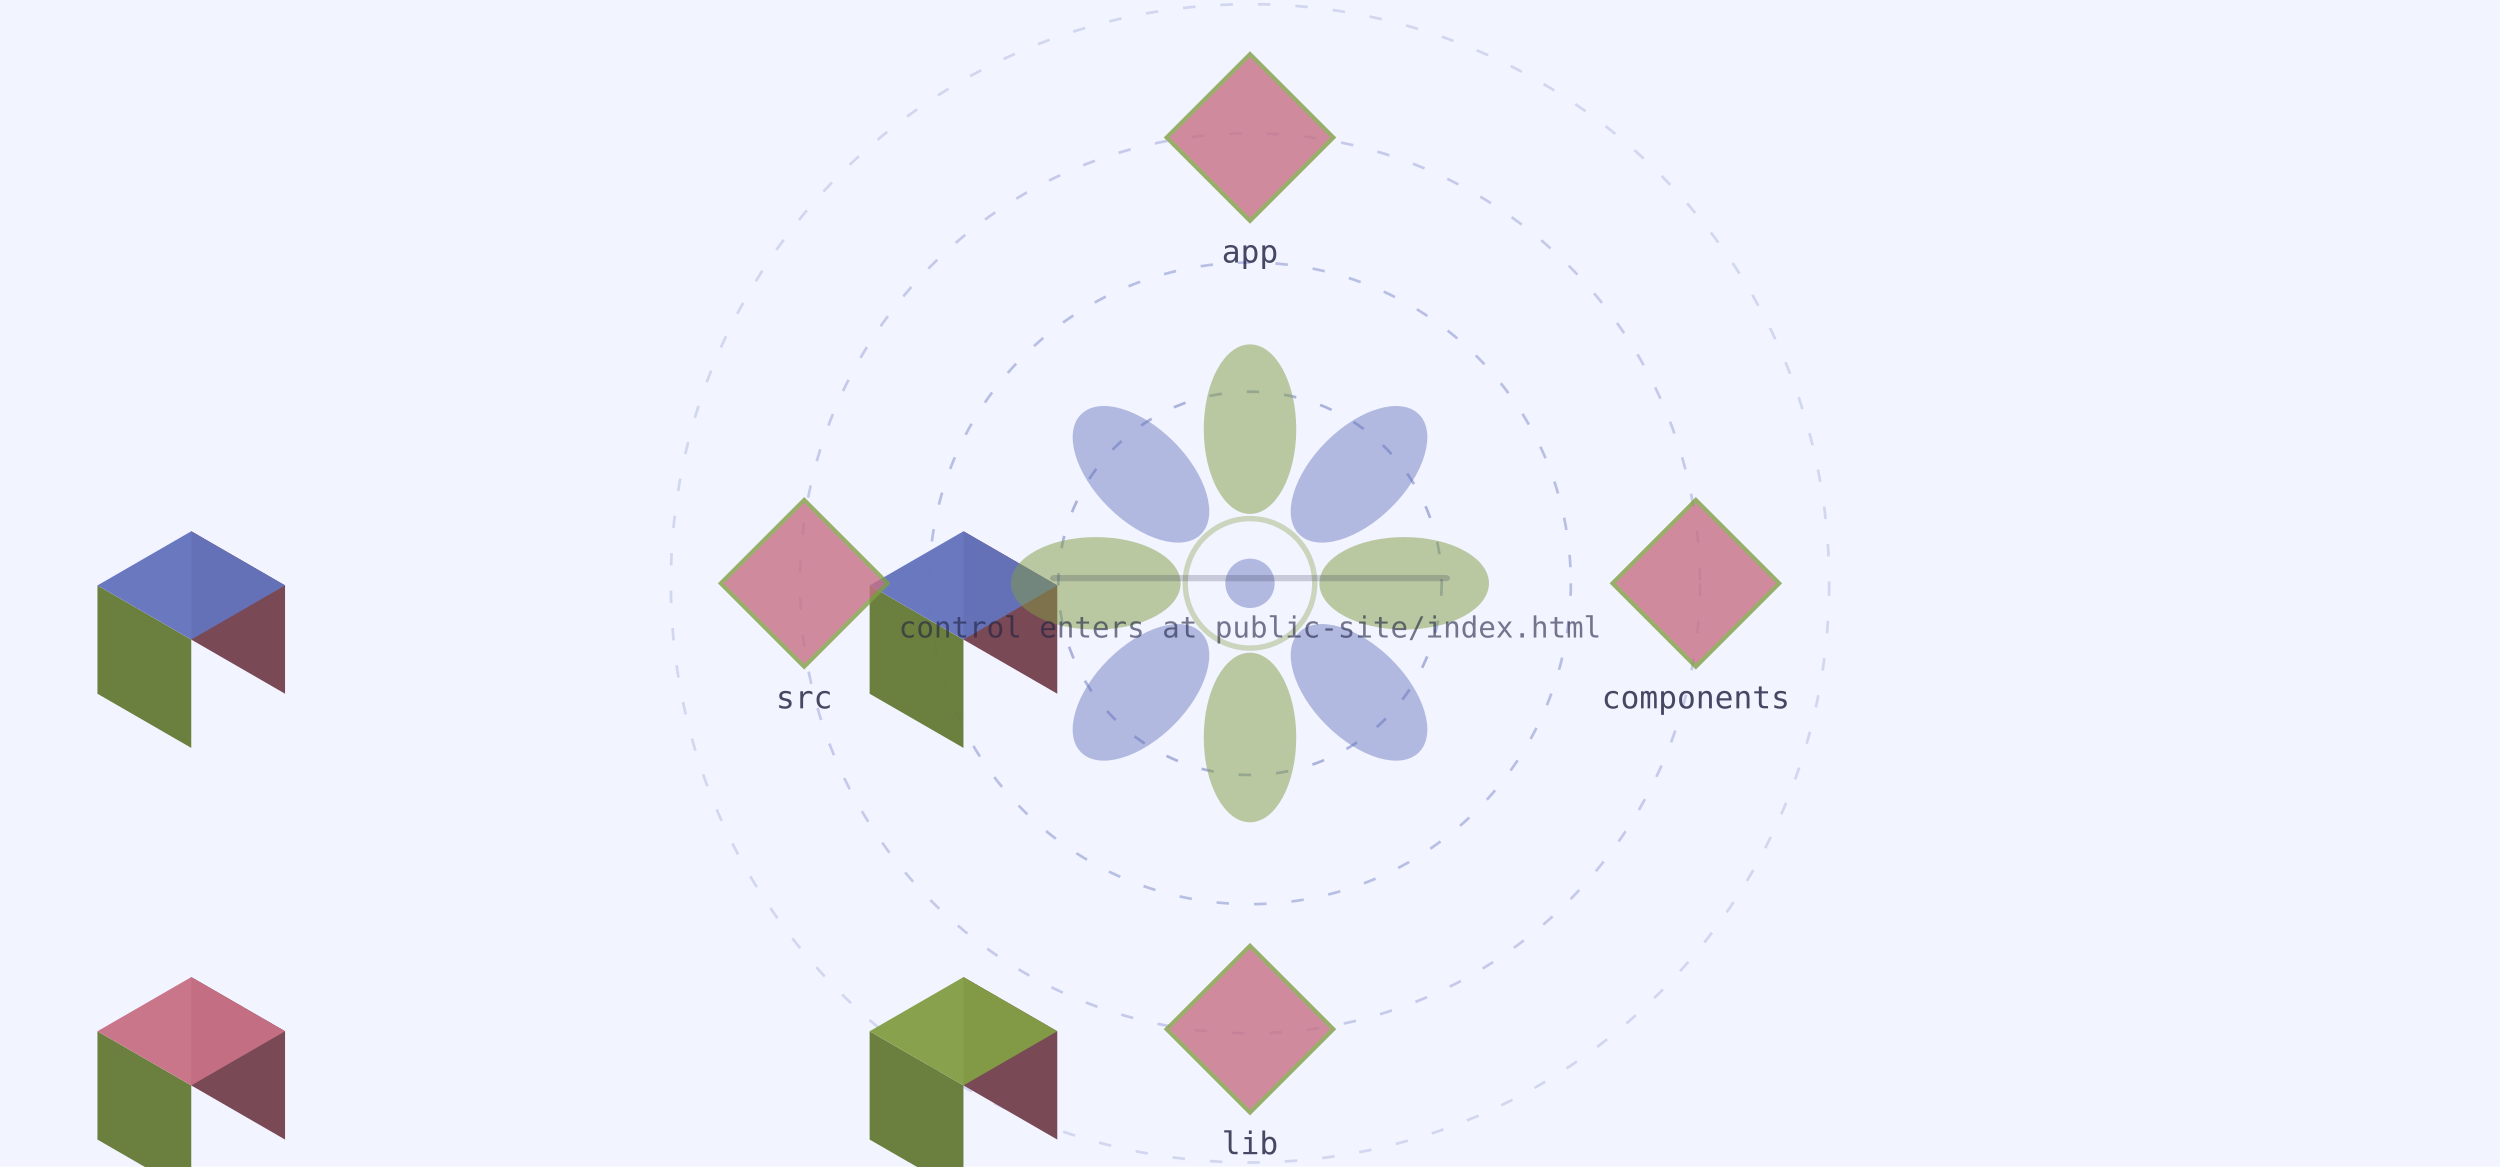
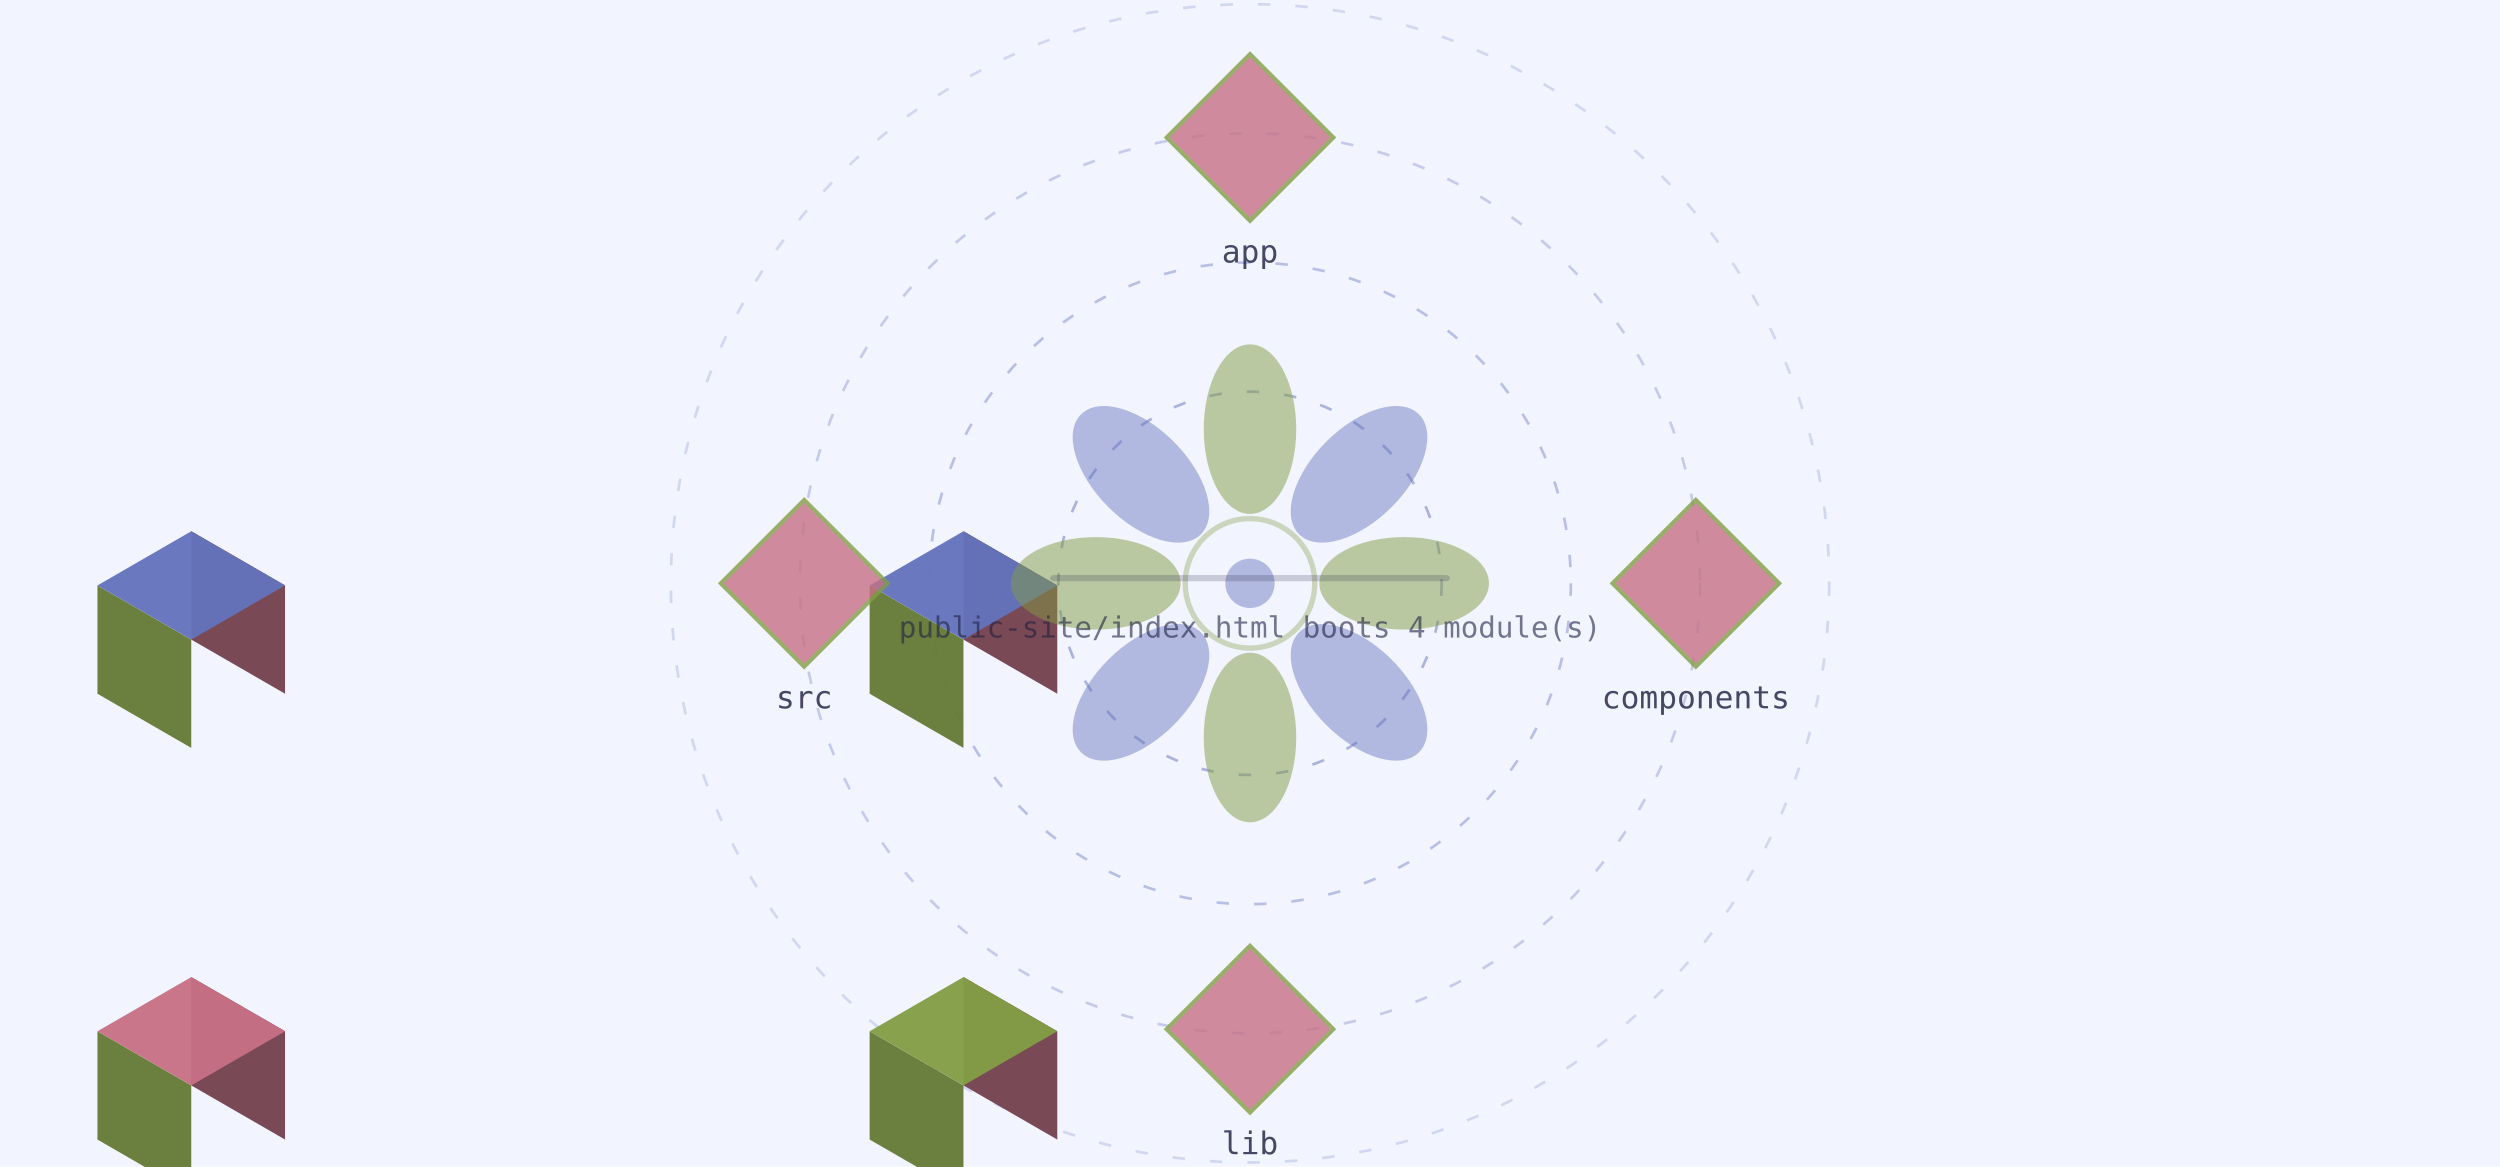
<svg xmlns="http://www.w3.org/2000/svg" viewBox="0 0 1200 560" width="1200" height="560" role="img" aria-label="interceptorgrid workflow">
  <rect width="1200" height="560" fill="#f2f4ff" />
  <defs>
    <linearGradient id="gk" x1="0" y1="0" x2="1" y2="1">
      <stop offset="0%" stop-color="#6473bc" />
      <stop offset="100%" stop-color="#829d44" />
    </linearGradient>
  </defs>
  <circle cx="600.00" cy="280.00" r="92.00" fill="none" stroke="rgba(100,115,188,0.500)" stroke-width="1.30" opacity="1.00" stroke-dasharray="6 12" />
  <g>
    <circle cx="600.00" cy="280.00" r="92.00" fill="none" stroke="#c77085" stroke-width="2.60" opacity="0.00" />
    <animate attributeName="opacity" values="0;0.85;0" dur="15.8s" begin="0.0s" repeatCount="indefinite" />
  </g>
  <circle cx="600.00" cy="280.00" r="154.00" fill="none" stroke="rgba(100,115,188,0.410)" stroke-width="1.30" opacity="1.00" stroke-dasharray="6 12" />
  <g>
    <circle cx="600.00" cy="280.00" r="154.00" fill="none" stroke="#c77085" stroke-width="2.60" opacity="0.00" />
    <animate attributeName="opacity" values="0;0.85;0" dur="15.8s" begin="0.6s" repeatCount="indefinite" />
  </g>
  <circle cx="600.00" cy="280.00" r="216.00" fill="none" stroke="rgba(100,115,188,0.320)" stroke-width="1.30" opacity="1.00" stroke-dasharray="6 12" />
  <g>
    <circle cx="600.00" cy="280.00" r="216.00" fill="none" stroke="#c77085" stroke-width="2.60" opacity="0.00" />
    <animate attributeName="opacity" values="0;0.85;0" dur="15.8s" begin="1.2s" repeatCount="indefinite" />
  </g>
  <circle cx="600.00" cy="280.00" r="278.00" fill="none" stroke="rgba(100,115,188,0.230)" stroke-width="1.30" opacity="1.00" stroke-dasharray="6 12" />
  <g>
    <circle cx="600.00" cy="280.00" r="278.00" fill="none" stroke="#c77085" stroke-width="2.60" opacity="0.00" />
    <animate attributeName="opacity" values="0;0.85;0" dur="15.8s" begin="1.8s" repeatCount="indefinite" />
  </g>
  <polygon points="462.46,307.00 507.49,333.00 507.49,281.00 462.46,255.00" fill="#73414d" opacity="0.95" />
  <polygon points="417.42,333.00 462.46,359.00 462.46,307.00 417.42,281.00" fill="#657a35" opacity="0.95" />
  <polygon points="462.46,255.00 507.49,281.00 462.46,307.00 417.42,281.00" fill="#6473bc" opacity="0.95" />
  <text x="600" y="126" font-family="ui-monospace,Menlo,monospace" font-size="15" fill="rgba(31,33,65,0.820)" text-anchor="middle">app</text>
  <g>
    <polygon points="600.00,26.00 640.00,66.00 600.00,106.00 560.00,66.00" fill="#c77085" opacity="0.80" stroke="#829d44" stroke-width="2" />
    <animate attributeName="opacity" values="0.25;1.0;0.25" dur="15.8s" begin="0.0s" repeatCount="indefinite" />
  </g>
  <polygon points="462.46,521.00 507.49,547.00 507.49,495.00 462.46,469.00" fill="#73414d" opacity="0.95" />
  <polygon points="417.42,547.00 462.46,573.00 462.46,521.00 417.42,495.00" fill="#657a35" opacity="0.95" />
  <polygon points="462.46,469.00 507.49,495.00 462.46,521.00 417.42,495.00" fill="#829d44" opacity="0.95" />
  <text x="814" y="340" font-family="ui-monospace,Menlo,monospace" font-size="15" fill="rgba(31,33,65,0.820)" text-anchor="middle">components</text>
  <g>
    <polygon points="814.00,240.00 854.00,280.00 814.00,320.00 774.00,280.00" fill="#c77085" opacity="0.80" stroke="#829d44" stroke-width="2" />
    <animate attributeName="opacity" values="0.25;1.0;0.25" dur="15.8s" begin="3.95s" repeatCount="indefinite" />
  </g>
  <polygon points="91.80,521.00 136.83,547.00 136.83,495.00 91.80,469.00" fill="#73414d" opacity="0.95" />
  <polygon points="46.77,547.00 91.80,573.00 91.80,521.00 46.77,495.00" fill="#657a35" opacity="0.95" />
  <polygon points="91.80,469.00 136.83,495.00 91.80,521.00 46.77,495.00" fill="#c77085" opacity="0.95" />
  <text x="600" y="554" font-family="ui-monospace,Menlo,monospace" font-size="15" fill="rgba(31,33,65,0.820)" text-anchor="middle">lib</text>
  <g>
    <polygon points="600.00,454.00 640.00,494.00 600.00,534.00 560.00,494.00" fill="#c77085" opacity="0.80" stroke="#829d44" stroke-width="2" />
    <animate attributeName="opacity" values="0.25;1.0;0.25" dur="15.8s" begin="7.9s" repeatCount="indefinite" />
  </g>
  <polygon points="91.80,307.00 136.83,333.00 136.83,281.00 91.80,255.00" fill="#73414d" opacity="0.95" />
  <polygon points="46.77,333.00 91.80,359.00 91.80,307.00 46.77,281.00" fill="#657a35" opacity="0.95" />
  <polygon points="91.80,255.00 136.83,281.00 91.80,307.00 46.77,281.00" fill="#6473bc" opacity="0.95" />
  <text x="386" y="340" font-family="ui-monospace,Menlo,monospace" font-size="15" fill="rgba(31,33,65,0.820)" text-anchor="middle">src</text>
  <g>
    <polygon points="386.00,240.00 426.00,280.00 386.00,320.00 346.00,280.00" fill="#c77085" opacity="0.80" stroke="#829d44" stroke-width="2" />
    <animate attributeName="opacity" values="0.25;1.0;0.25" dur="15.8s" begin="11.85s" repeatCount="indefinite" />
  </g>
  <ellipse cx="600.00" cy="206.00" rx="22.20" ry="40.70" fill="rgba(130,157,68,0.500)" opacity="1.00" transform="rotate(0.0 600.00 206.00)" />
  <ellipse cx="652.33" cy="227.67" rx="22.20" ry="40.70" fill="rgba(100,115,188,0.450)" opacity="1.00" transform="rotate(45.0 652.33 227.67)" />
  <ellipse cx="674.00" cy="280.00" rx="22.20" ry="40.70" fill="rgba(130,157,68,0.500)" opacity="1.00" transform="rotate(90.0 674.00 280.00)" />
  <ellipse cx="652.33" cy="332.33" rx="22.20" ry="40.70" fill="rgba(100,115,188,0.450)" opacity="1.00" transform="rotate(135.0 652.33 332.33)" />
  <ellipse cx="600.00" cy="354.00" rx="22.20" ry="40.70" fill="rgba(130,157,68,0.500)" opacity="1.00" transform="rotate(180.0 600.00 354.00)" />
  <ellipse cx="547.67" cy="332.33" rx="22.20" ry="40.70" fill="rgba(100,115,188,0.450)" opacity="1.00" transform="rotate(225.0 547.67 332.33)" />
  <ellipse cx="526.00" cy="280.00" rx="22.20" ry="40.70" fill="rgba(130,157,68,0.500)" opacity="1.00" transform="rotate(270.0 526.00 280.00)" />
  <ellipse cx="547.67" cy="227.67" rx="22.20" ry="40.70" fill="rgba(100,115,188,0.450)" opacity="1.00" transform="rotate(315.0 547.67 227.67)" />
  <circle cx="600.00" cy="280.00" r="31.08" fill="none" stroke="rgba(130,157,68,0.500)" stroke-width="2.59" opacity="0.70" />
  <circle cx="600.00" cy="280.00" r="11.84" fill="rgba(100,115,188,0.450)" opacity="1.00" />
  <rect x="504.00" y="276.00" width="192.00" height="3.00" rx="2.00" fill="rgba(31,33,65,0.200)" opacity="1.00" />
-   <text x="600" y="306" font-family="ui-monospace,Menlo,monospace" font-size="14" fill="rgba(31,33,65,0.600)" text-anchor="middle">control enters at public-site/index.html</text>
+   <text x="600" y="306" font-family="ui-monospace,Menlo,monospace" font-size="14" fill="rgba(31,33,65,0.600)" text-anchor="middle">public-site/index.html boots 4 module(s)</text>
</svg>
